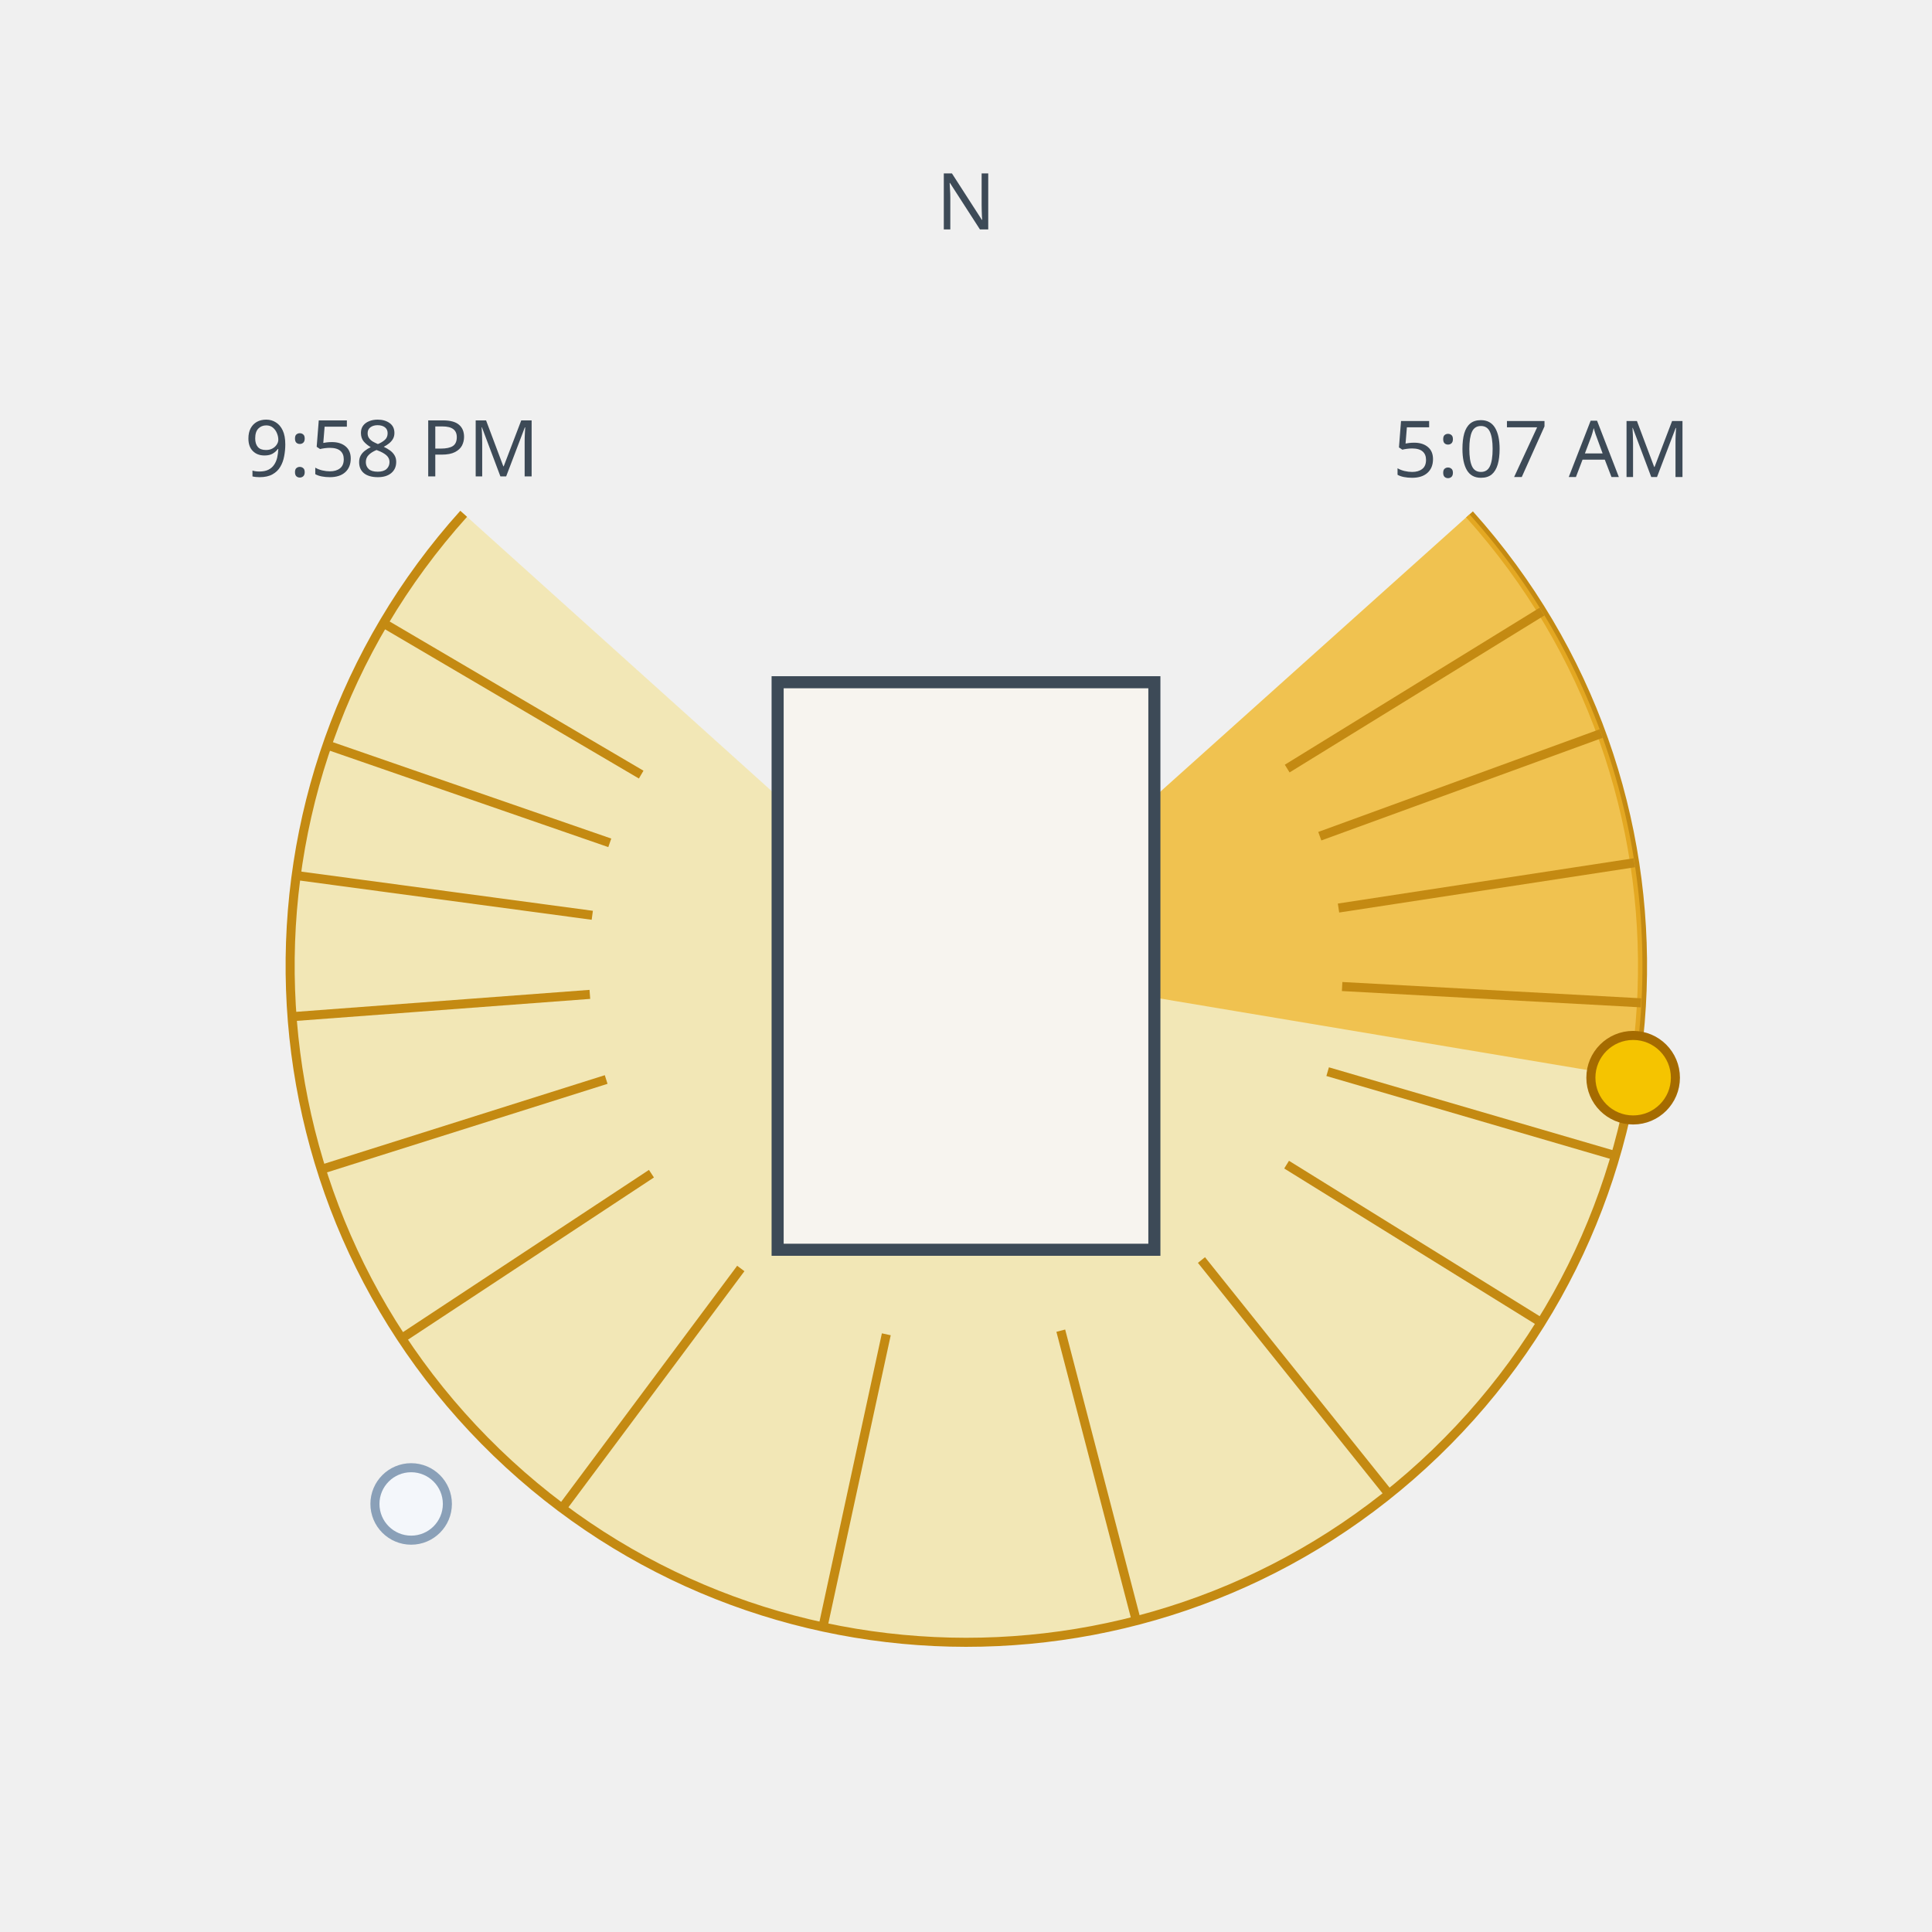
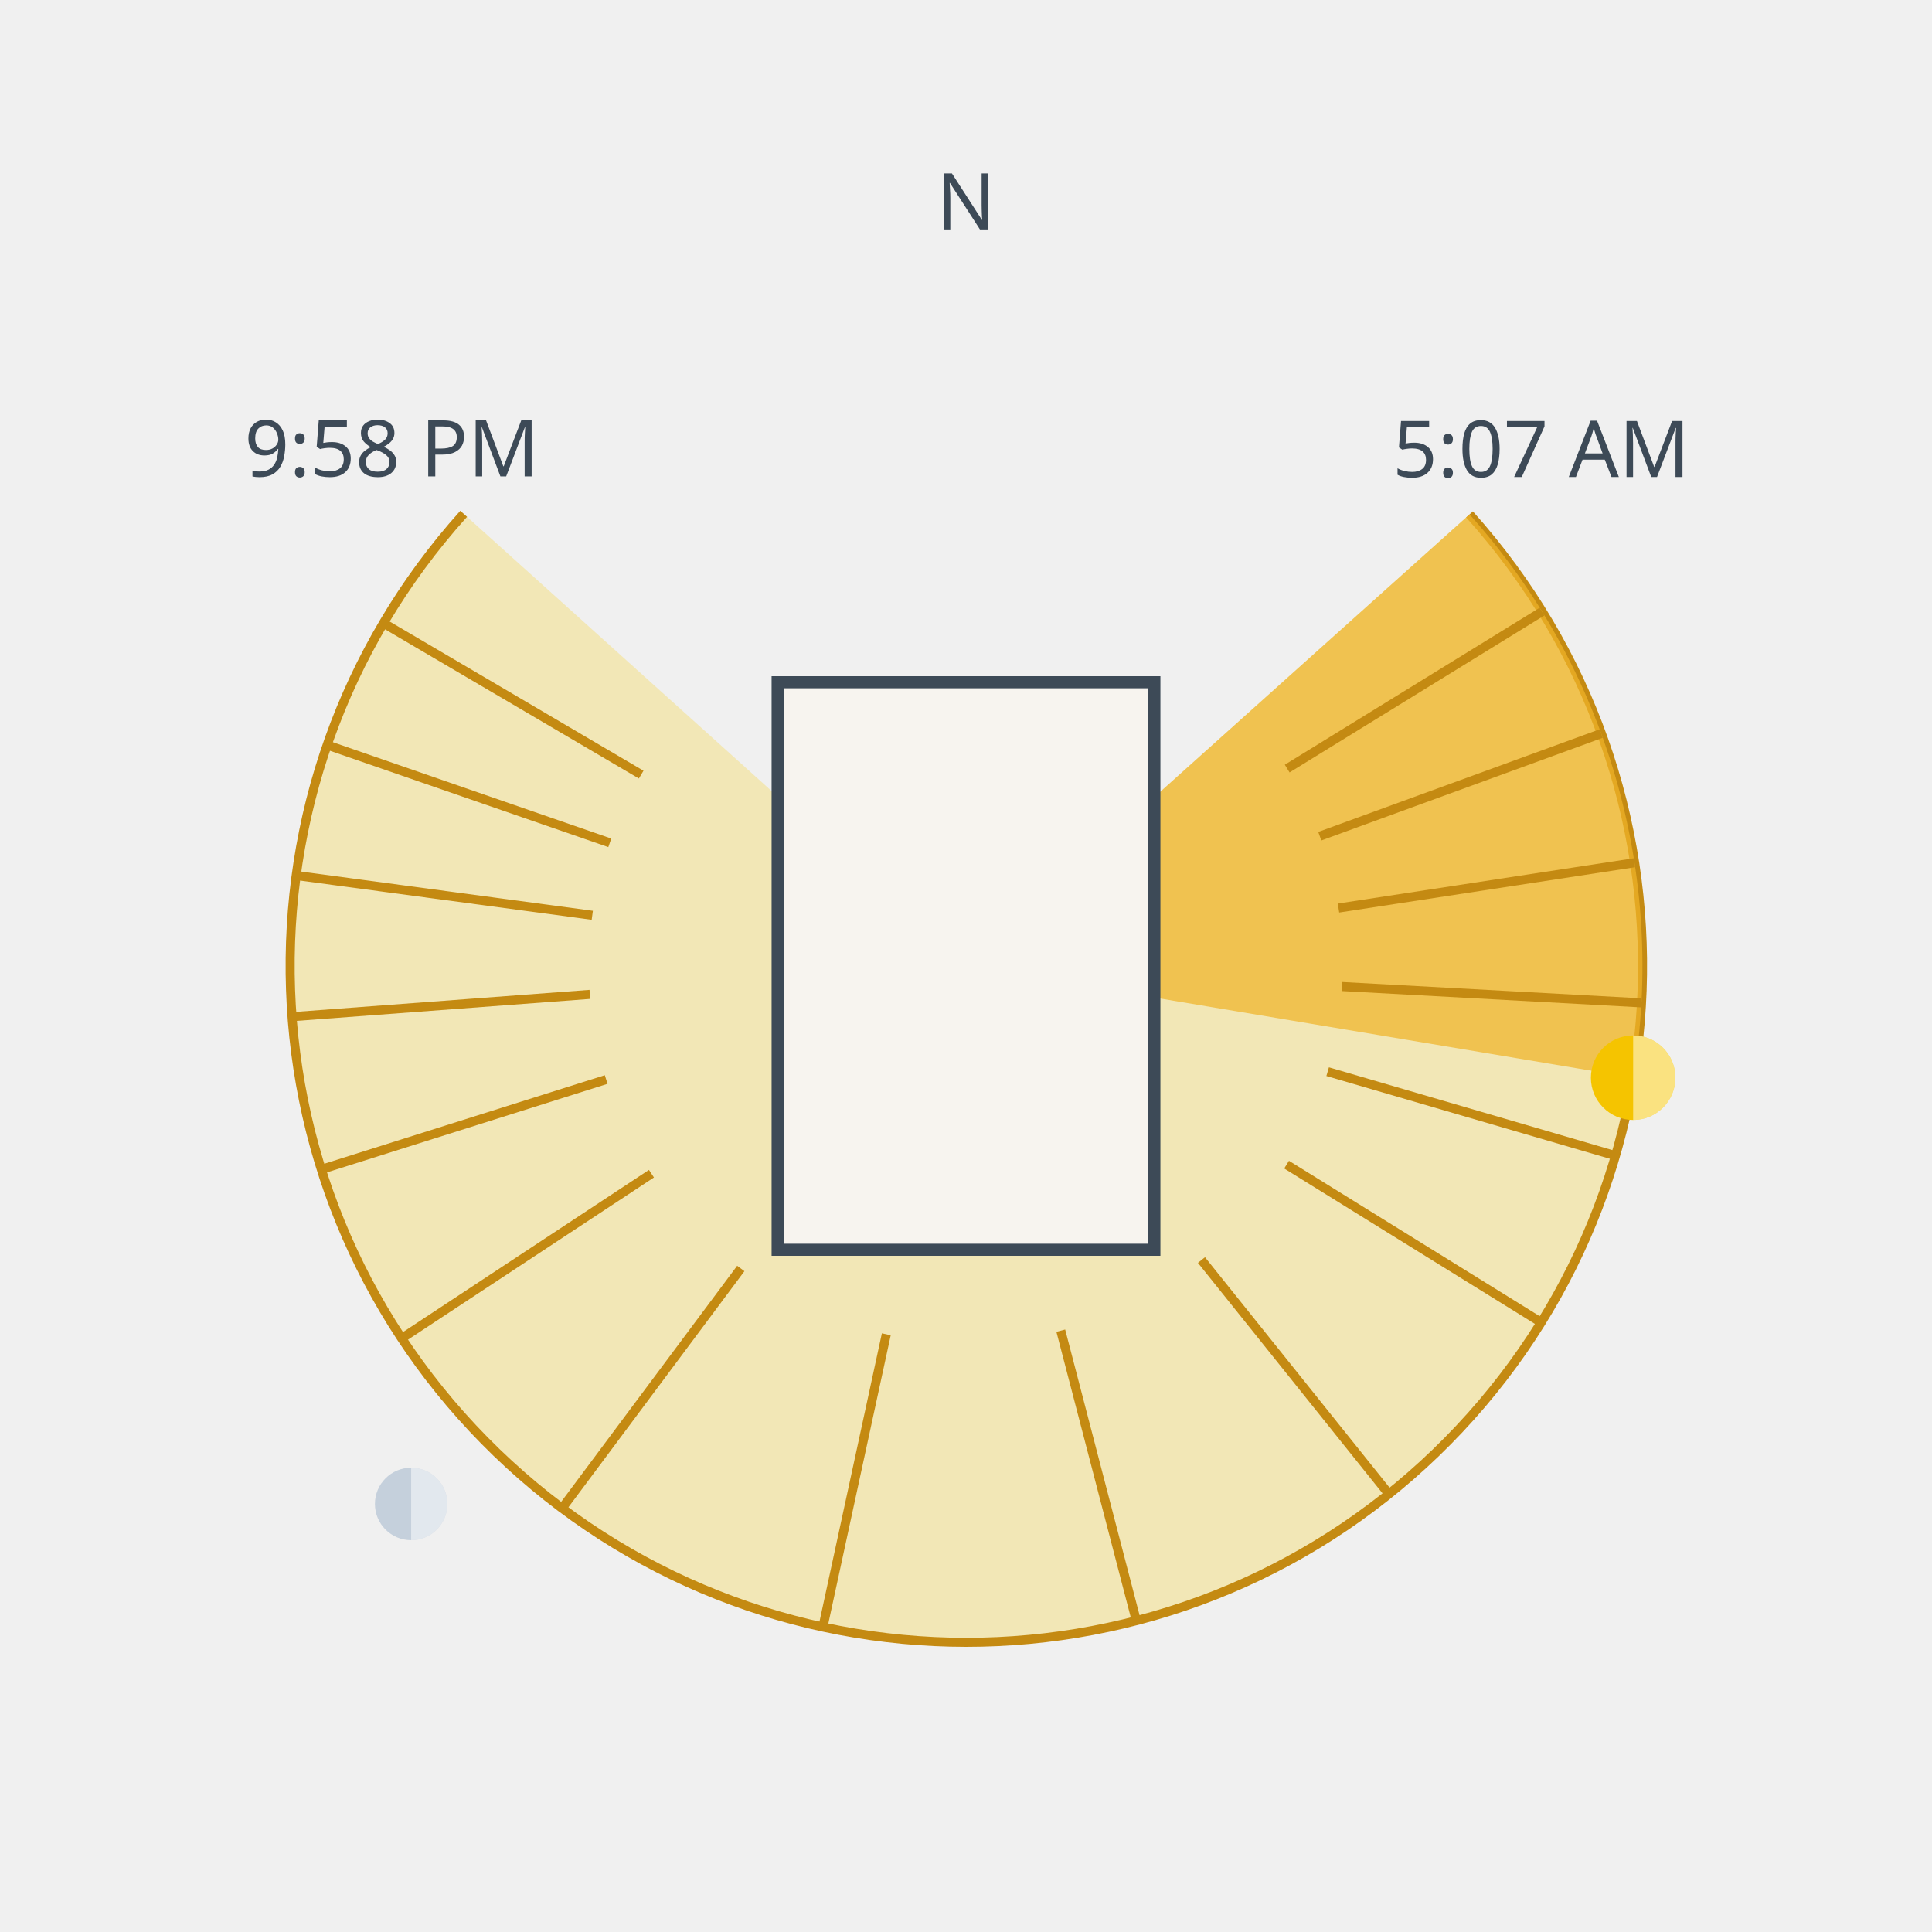
<svg xmlns="http://www.w3.org/2000/svg" width="320" height="320" viewBox="0 0 320 320" font-family="sans-serif" font-size="13">
  <path id="pale" d="M 160.0 160.0 L 243.4 85.2 A 112.0 112.0 0 1 1 76.8 85.1 Z" fill="#f6d84a" fill-opacity="0.35" />
  <path id="rim" d="M 243.4 85.2 A 112.0 112.0 0 1 1 76.8 85.1" fill="none" stroke="#c48a12" stroke-width="1.5" />
  <path id="strong" d="M 160.0 160.0 L 243.4 85.2 A 112.0 112.0 0 0 1 270.5 178.5 Z" fill="#f0b429" fill-opacity="0.72" />
  <g id="hours">
    <line x1="213.2" y1="127.3" x2="255.4" y2="101.3" stroke="#c48a12" stroke-width="1.5" />
    <line x1="218.6" y1="138.5" x2="265.2" y2="121.5" stroke="#c48a12" stroke-width="1.5" />
    <line x1="221.7" y1="150.4" x2="270.7" y2="142.9" stroke="#c48a12" stroke-width="1.5" />
    <line x1="222.3" y1="163.4" x2="271.8" y2="166.1" stroke="#c48a12" stroke-width="1.5" />
    <line x1="219.9" y1="177.5" x2="267.5" y2="191.4" stroke="#c48a12" stroke-width="1.5" />
    <line x1="213.1" y1="192.9" x2="255.2" y2="219.0" stroke="#c48a12" stroke-width="1.5" />
    <line x1="199.0" y1="208.7" x2="230.0" y2="247.4" stroke="#c48a12" stroke-width="1.5" />
    <line x1="175.7" y1="220.4" x2="188.2" y2="268.4" stroke="#c48a12" stroke-width="1.5" />
    <line x1="146.8" y1="221.0" x2="136.3" y2="269.5" stroke="#c48a12" stroke-width="1.5" />
    <line x1="122.7" y1="210.1" x2="93.1" y2="249.8" stroke="#c48a12" stroke-width="1.5" />
    <line x1="107.9" y1="194.4" x2="66.5" y2="221.7" stroke="#c48a12" stroke-width="1.5" />
    <line x1="100.4" y1="178.8" x2="53.2" y2="193.7" stroke="#c48a12" stroke-width="1.5" />
    <line x1="97.7" y1="164.7" x2="48.3" y2="168.4" stroke="#c48a12" stroke-width="1.5" />
    <line x1="98.1" y1="151.6" x2="49.0" y2="145.0" stroke="#c48a12" stroke-width="1.5" />
    <line x1="101.0" y1="139.6" x2="54.2" y2="123.4" stroke="#c48a12" stroke-width="1.5" />
    <line x1="106.2" y1="128.3" x2="63.5" y2="103.2" stroke="#c48a12" stroke-width="1.5" />
  </g>
  <polygon id="house" points="128.8,207.0 128.8,113.0 191.2,113.0 191.2,207.0" fill="#f7f4ef" stroke="#3d4a57" stroke-width="2" />
-   <circle id="sun" cx="270.5" cy="178.5" r="7.0" fill="#f5c400" stroke="#a56b00" stroke-width="1.5" />
-   <circle id="moon" cx="68.1" cy="249.1" r="6.0" fill="#f4f7fb" stroke="#8aa0b8" stroke-width="1.5" />
+   <g id="sun">
+     <circle cx="270.5" cy="178.5" r="7.0" fill="#f5c400" />
+     <path d="M 270.5 171.5 A 7.0 7.0 0 0 1 270.5 185.5 Z" fill="#ffffff" fill-opacity="0.5" />
+   </g>
+   <g id="moon">
+     <circle cx="68.1" cy="249.1" r="6.0" fill="#c5d0dc" />
+     <path d="M 68.1 243.1 A 6.0 6.0 0 0 1 68.1 255.1 Z" fill="#ffffff" fill-opacity="0.5" />
+   </g>
  <text id="sunrise" x="255.3" y="74.5" text-anchor="middle" dominant-baseline="middle" fill="#3d4a57">5:07 AM</text>
  <text id="sunset" x="64.9" y="74.4" text-anchor="middle" dominant-baseline="middle" fill="#3d4a57">9:58 PM</text>
  <text id="north" x="160.0" y="38.0" text-anchor="middle" fill="#3d4a57">N</text>
</svg>
